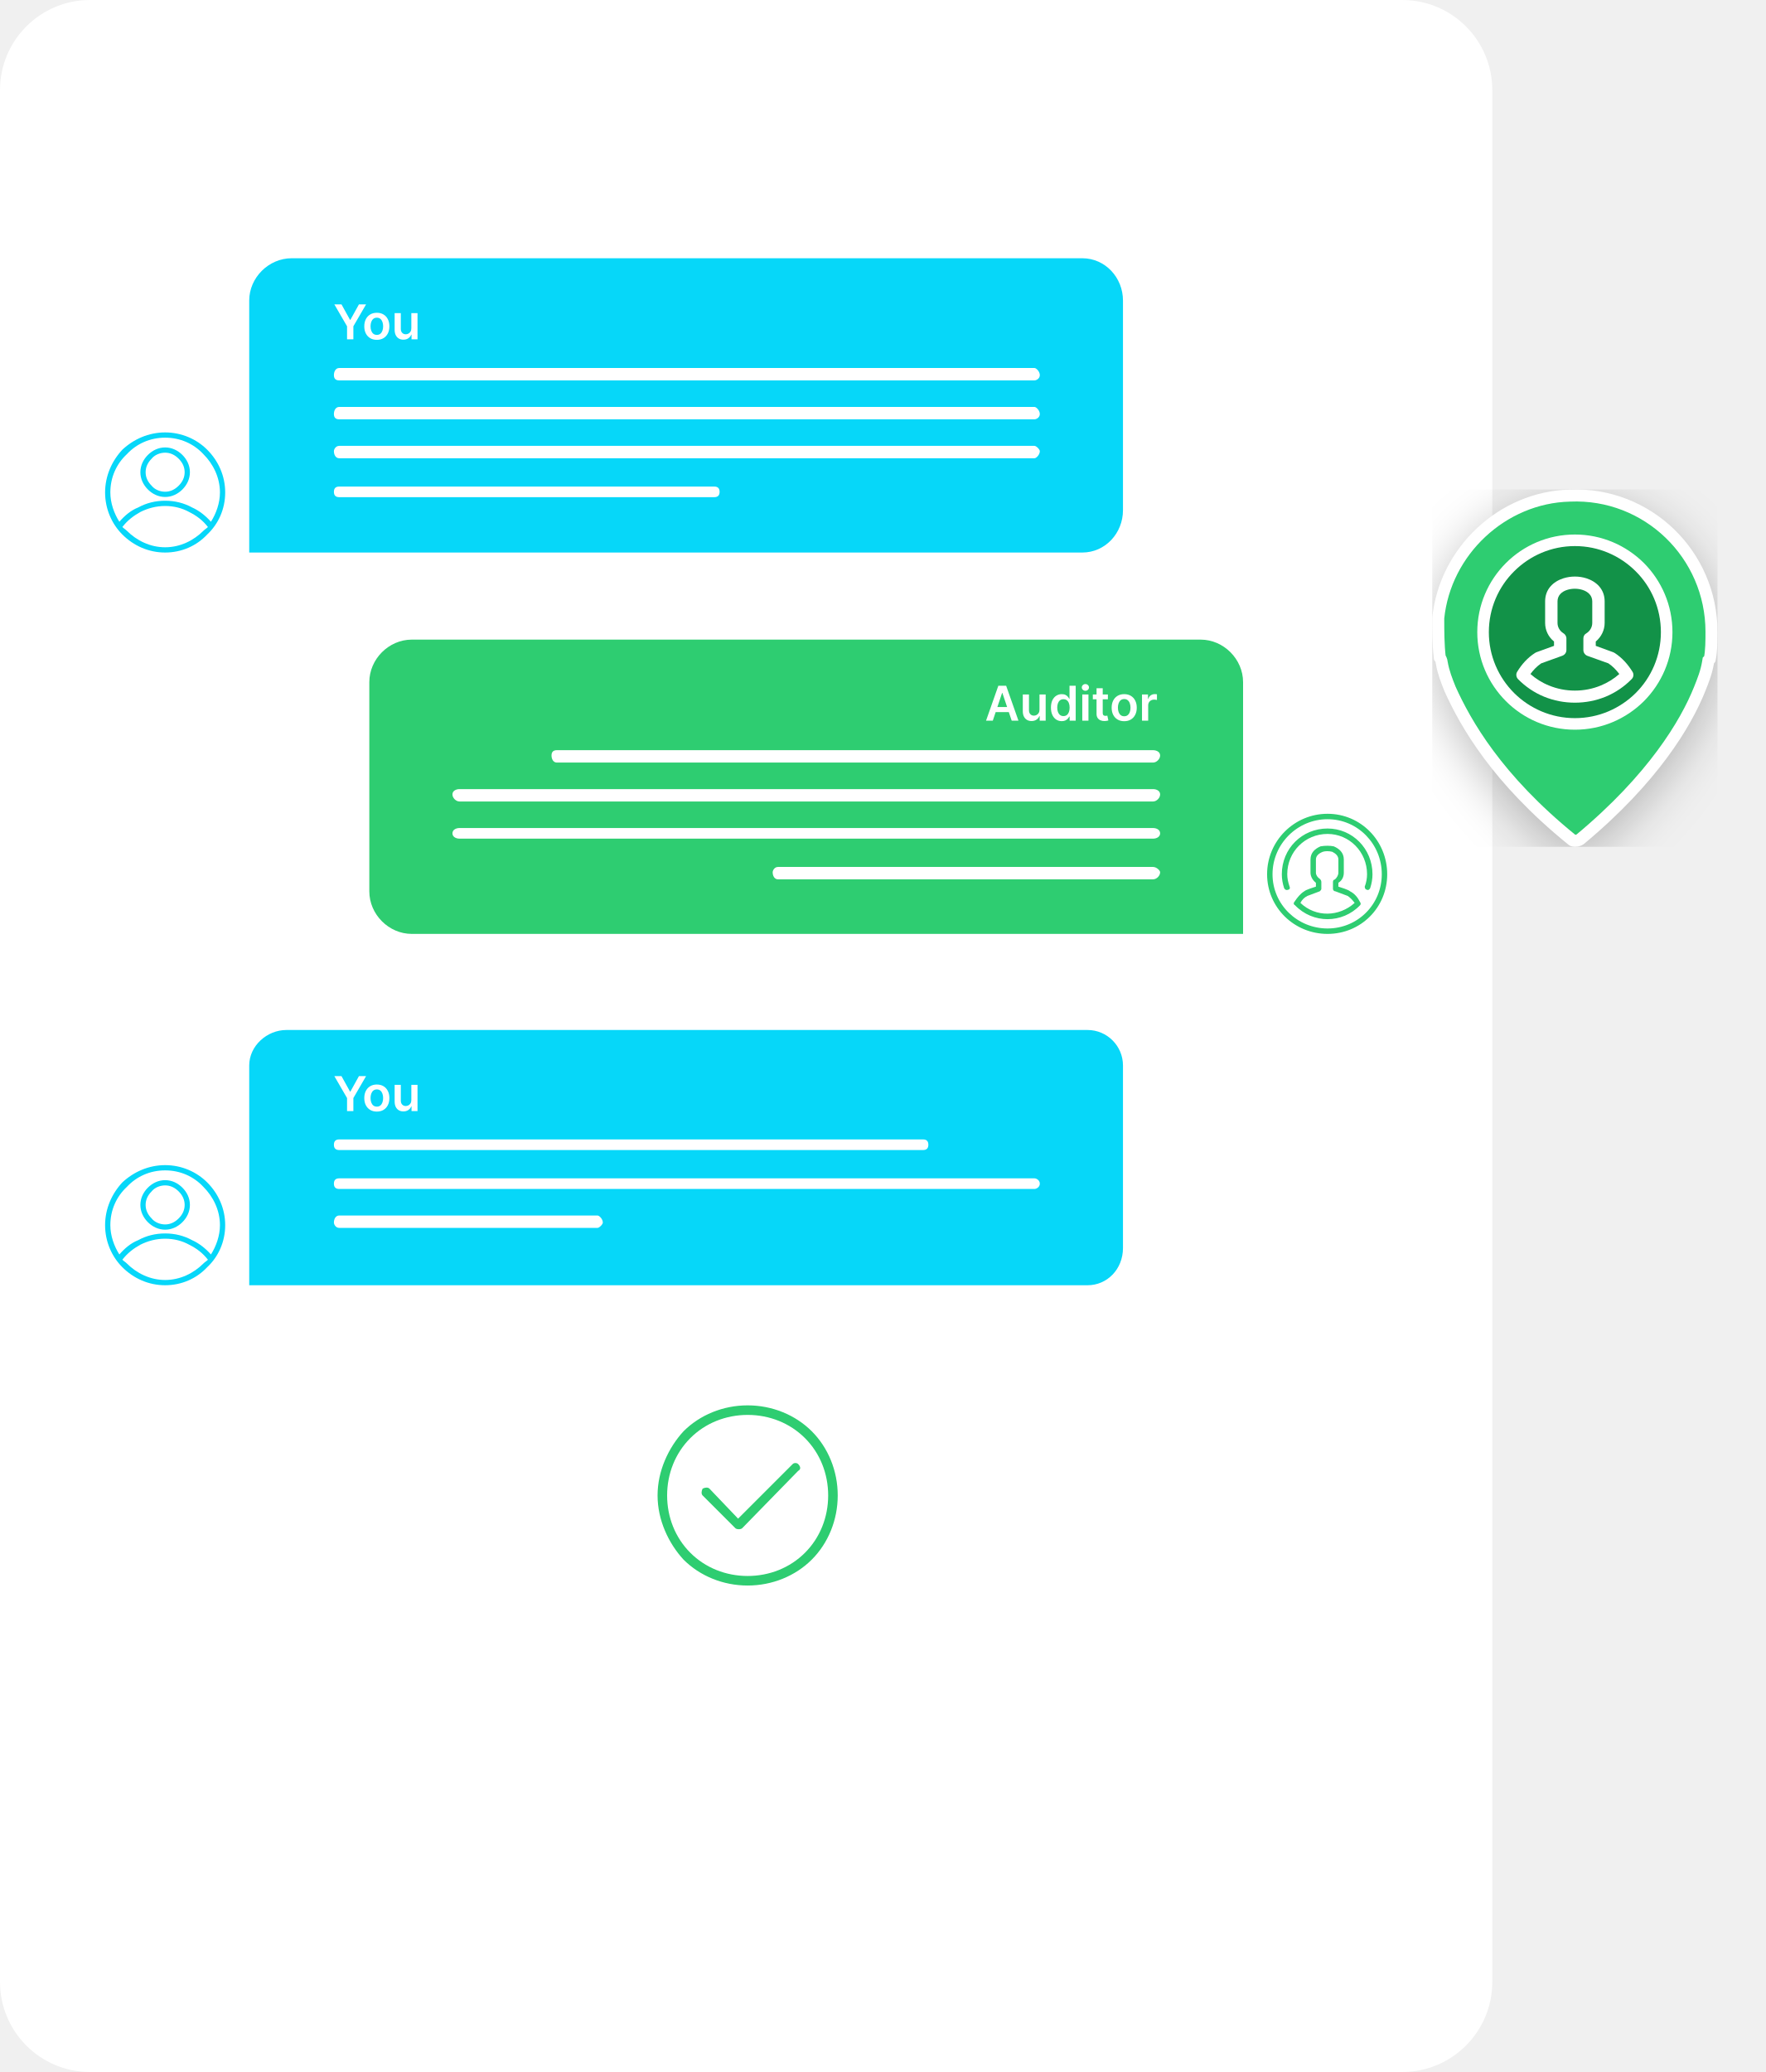
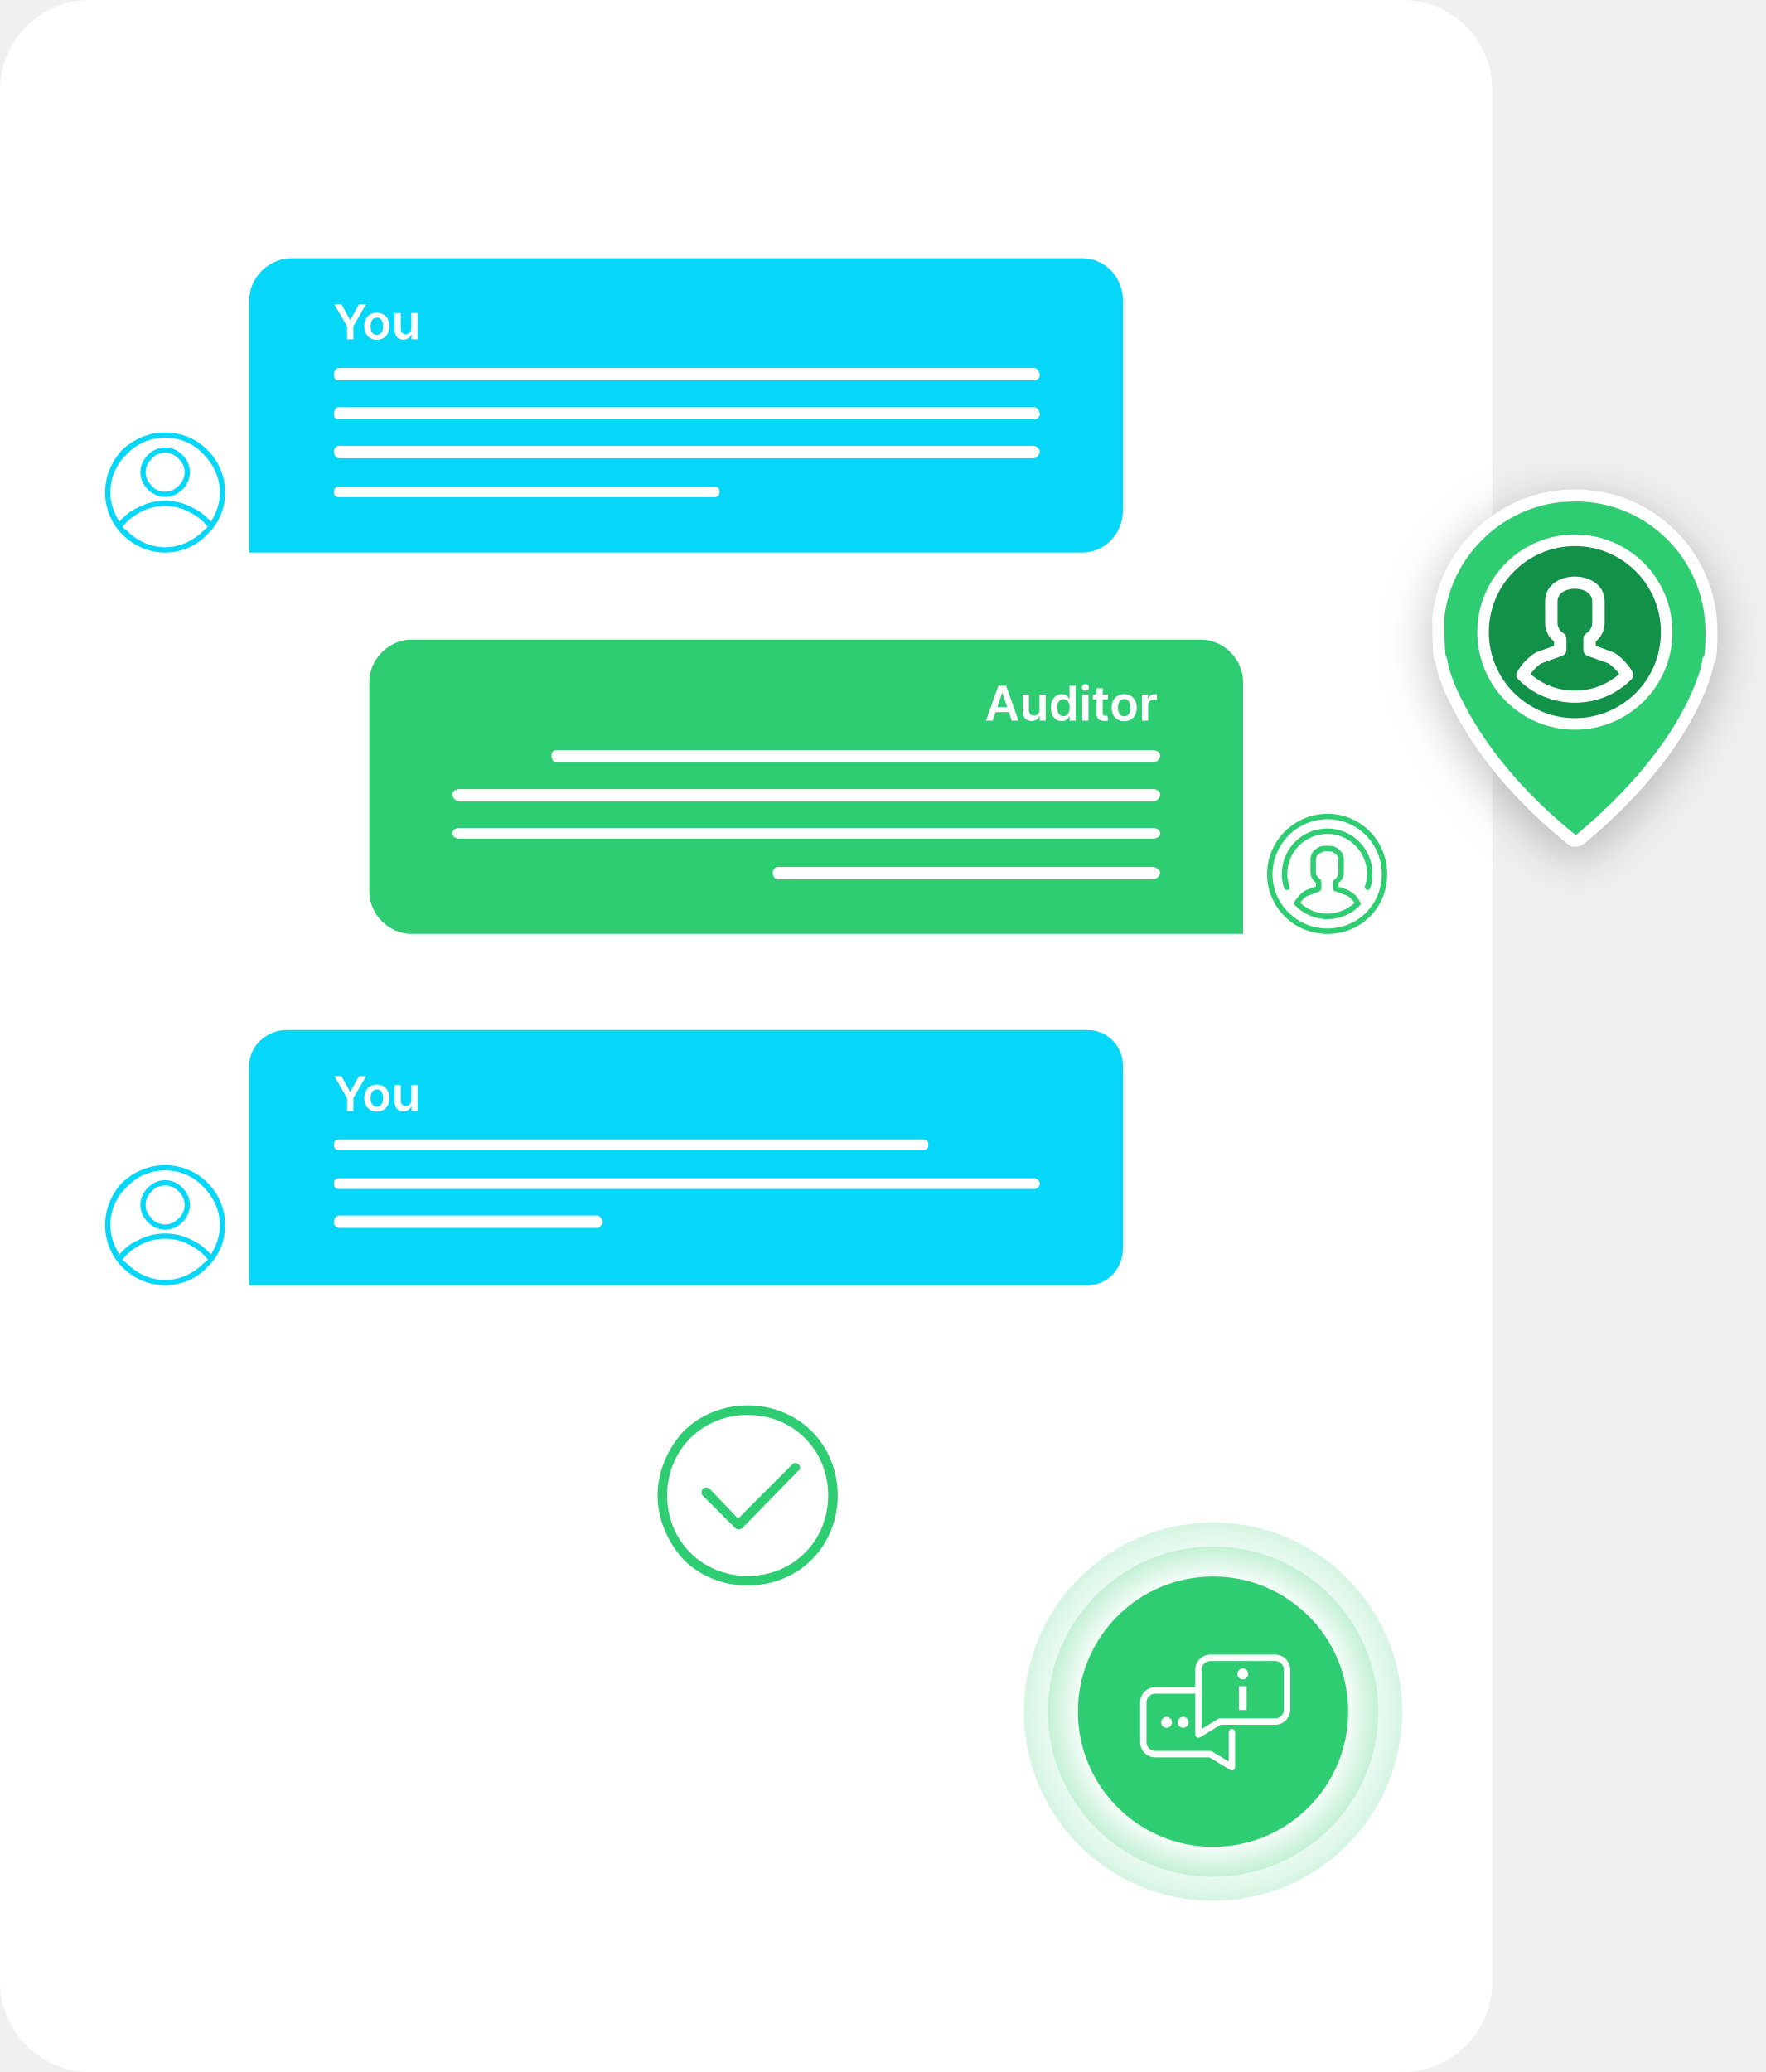
<svg xmlns="http://www.w3.org/2000/svg" width="588" height="690" viewBox="0 0 588 690" fill="none">
-   <g clip-path="url(#clip0_5929_40)">
+   <g clip-path="url(#clip0_5917_420)">
    <rect width="497" height="690" rx="30" fill="white" />
-     <g clip-path="url(#clip1_5929_40)">
+     <g clip-path="url(#clip1_5917_420)">
      <path d="M431.29 301.452C430.774 301.194 430.774 300.677 431.032 300.419C432.065 298.871 433.097 297.581 434.387 296.806C434.903 296.29 437.484 295.516 438.258 295.258V293.968C437.226 293.194 436.452 291.903 436.452 290.613V286.226C436.452 283.903 438 282.613 439.806 281.839C441.355 281.581 442.903 281.581 444.194 281.839C446 282.613 447.548 283.903 447.548 286.226V290.613C447.548 291.903 447.032 293.194 445.742 293.968V295.258C446.516 295.516 449.097 296.29 449.613 296.806C451.161 297.581 452.194 298.871 452.968 300.419C453.226 300.677 453.226 301.194 452.968 301.452C447.032 307.645 437.226 307.645 431.29 301.452ZM442.129 271C453.226 271 462 280.032 462 291.129C462 302.226 453.226 311 442.129 311C431.032 311 422 302.226 422 291.129C422 280.032 431.032 271 442.129 271ZM442.129 272.806C432.065 272.806 423.806 281.065 423.806 291.129C423.806 301.194 432.065 309.194 442.129 309.194C452.194 309.194 460.194 301.194 460.194 291.129C460.194 281.065 452.194 272.806 442.129 272.806ZM451.161 300.677C450.387 299.645 449.613 298.871 448.839 298.355L444.71 296.806C444.194 296.806 443.935 296.29 443.935 296.032V293.71C443.935 293.194 444.194 292.935 444.452 292.935C445.226 292.419 445.742 291.387 445.742 290.613V286.226C445.742 284.935 444.71 284.161 443.677 283.645C442.645 283.387 441.355 283.387 440.581 283.645C439.29 284.161 438.258 284.935 438.258 286.226V290.613C438.258 291.387 438.774 292.161 439.548 292.677C439.806 292.935 440.065 293.194 440.065 293.71V296.032C440.065 296.29 439.806 296.548 439.548 296.806L435.419 298.355C434.387 298.871 433.613 299.645 433.097 300.677C438.258 305.581 446 305.323 451.161 300.677ZM429.484 295.258C429.742 295.774 429.484 296.29 428.968 296.29C428.452 296.548 427.935 296.29 427.677 295.774C427.161 294.226 426.903 292.677 426.903 291.129C426.903 282.613 433.613 275.903 442.129 275.903C450.387 275.903 457.097 282.613 457.097 291.129C457.097 292.677 456.839 294.226 456.323 295.774C456.065 296.29 455.548 296.548 455.29 296.29C454.774 296.29 454.516 295.774 454.516 295.258C455.032 293.968 455.29 292.419 455.29 291.129C455.29 283.645 449.355 277.71 442.129 277.71C434.645 277.71 428.71 283.645 428.71 291.129C428.71 292.419 428.968 293.71 429.484 295.258Z" fill="#2ECD71" />
    </g>
    <path fill-rule="evenodd" clip-rule="evenodd" d="M83 184H360.451C368.109 184 374 177.545 374 169.916V100.084C374 92.455 368.109 86 360.451 86H97.138C89.48 86 83 92.455 83 100.084V184Z" fill="#06D7F9" />
    <path d="M111.352 101.364H113.733L116.58 106.511H116.693L119.54 101.364H121.92L117.688 108.659V113H115.585V108.659L111.352 101.364ZM125.504 113.17C124.652 113.17 123.913 112.983 123.288 112.608C122.663 112.233 122.179 111.708 121.834 111.034C121.493 110.36 121.322 109.572 121.322 108.67C121.322 107.769 121.493 106.979 121.834 106.301C122.179 105.623 122.663 105.097 123.288 104.722C123.913 104.347 124.652 104.159 125.504 104.159C126.357 104.159 127.095 104.347 127.72 104.722C128.345 105.097 128.828 105.623 129.169 106.301C129.514 106.979 129.686 107.769 129.686 108.67C129.686 109.572 129.514 110.36 129.169 111.034C128.828 111.708 128.345 112.233 127.72 112.608C127.095 112.983 126.357 113.17 125.504 113.17ZM125.516 111.523C125.978 111.523 126.364 111.396 126.675 111.142C126.985 110.884 127.216 110.54 127.368 110.108C127.523 109.676 127.601 109.195 127.601 108.665C127.601 108.131 127.523 107.648 127.368 107.216C127.216 106.78 126.985 106.434 126.675 106.176C126.364 105.919 125.978 105.79 125.516 105.79C125.042 105.79 124.648 105.919 124.334 106.176C124.023 106.434 123.79 106.78 123.635 107.216C123.483 107.648 123.408 108.131 123.408 108.665C123.408 109.195 123.483 109.676 123.635 110.108C123.79 110.54 124.023 110.884 124.334 111.142C124.648 111.396 125.042 111.523 125.516 111.523ZM136.994 109.33V104.273H139.051V113H137.057V111.449H136.966C136.769 111.937 136.445 112.337 135.994 112.648C135.547 112.958 134.996 113.114 134.341 113.114C133.769 113.114 133.263 112.987 132.824 112.733C132.388 112.475 132.047 112.102 131.801 111.614C131.555 111.121 131.432 110.527 131.432 109.83V104.273H133.489V109.511C133.489 110.064 133.64 110.504 133.943 110.83C134.246 111.155 134.644 111.318 135.136 111.318C135.439 111.318 135.733 111.244 136.017 111.097C136.301 110.949 136.534 110.729 136.716 110.438C136.902 110.142 136.994 109.773 136.994 109.33Z" fill="white" />
    <path d="M112.973 126.677C111.794 126.677 111.205 126.088 111.205 124.91C111.205 123.731 111.794 122.553 112.973 122.553H344.539C345.128 122.553 346.306 123.731 346.306 124.91C346.306 126.088 345.128 126.677 344.539 126.677H112.973Z" fill="white" />
    <path d="M112.973 139.639C111.794 139.639 111.205 139.05 111.205 137.871C111.205 136.693 111.794 135.515 112.973 135.515H344.539C345.128 135.515 346.306 136.693 346.306 137.871C346.306 139.05 345.128 139.639 344.539 139.639H112.973Z" fill="white" />
    <path d="M112.973 152.602C111.794 152.602 111.205 151.424 111.205 150.245C111.205 149.656 111.794 148.478 112.973 148.478H344.539C345.128 148.478 346.306 149.656 346.306 150.245C346.306 151.424 345.128 152.602 344.539 152.602H112.973Z" fill="white" />
    <path d="M112.973 165.563C111.794 165.563 111.205 164.974 111.205 163.796C111.205 162.618 111.794 162.028 112.973 162.028H237.889C239.067 162.028 239.656 162.618 239.656 163.796C239.656 164.974 239.067 165.563 237.889 165.563H112.973Z" fill="white" />
    <path fill-rule="evenodd" clip-rule="evenodd" d="M414 311H137.138C129.48 311 123 304.506 123 296.831V227.169C123 219.494 129.48 213 137.138 213H399.862C407.52 213 414 219.494 414 227.169V311Z" fill="#2ECD71" />
    <path d="M330.642 240H328.392L332.489 228.364H335.091L339.193 240H336.943L333.835 230.75H333.744L330.642 240ZM330.716 235.438H336.852V237.131H330.716V235.438ZM346.197 236.33V231.273H348.254V240H346.26V238.449H346.169C345.972 238.937 345.648 239.337 345.197 239.648C344.75 239.958 344.199 240.114 343.544 240.114C342.972 240.114 342.466 239.987 342.027 239.733C341.591 239.475 341.25 239.102 341.004 238.614C340.758 238.121 340.635 237.527 340.635 236.83V231.273H342.692V236.511C342.692 237.064 342.843 237.504 343.146 237.83C343.449 238.155 343.847 238.318 344.339 238.318C344.643 238.318 344.936 238.244 345.22 238.097C345.504 237.949 345.737 237.729 345.919 237.438C346.105 237.142 346.197 236.773 346.197 236.33ZM353.608 240.153C352.922 240.153 352.309 239.977 351.767 239.625C351.225 239.273 350.797 238.761 350.483 238.091C350.169 237.42 350.011 236.606 350.011 235.648C350.011 234.678 350.17 233.86 350.489 233.193C350.811 232.523 351.244 232.017 351.79 231.676C352.335 231.331 352.943 231.159 353.614 231.159C354.125 231.159 354.545 231.246 354.875 231.42C355.205 231.591 355.466 231.797 355.659 232.04C355.852 232.278 356.002 232.504 356.108 232.716H356.193V228.364H358.256V240H356.233V238.625H356.108C356.002 238.837 355.848 239.062 355.648 239.301C355.447 239.536 355.182 239.737 354.852 239.903C354.523 240.07 354.108 240.153 353.608 240.153ZM354.182 238.466C354.617 238.466 354.989 238.348 355.295 238.114C355.602 237.875 355.835 237.544 355.994 237.119C356.153 236.695 356.233 236.201 356.233 235.636C356.233 235.072 356.153 234.581 355.994 234.165C355.839 233.748 355.608 233.424 355.301 233.193C354.998 232.962 354.625 232.847 354.182 232.847C353.723 232.847 353.341 232.966 353.034 233.205C352.727 233.443 352.496 233.773 352.341 234.193C352.186 234.614 352.108 235.095 352.108 235.636C352.108 236.182 352.186 236.669 352.341 237.097C352.5 237.521 352.733 237.856 353.04 238.102C353.35 238.345 353.731 238.466 354.182 238.466ZM360.447 240V231.273H362.504V240H360.447ZM361.482 230.034C361.156 230.034 360.875 229.926 360.641 229.71C360.406 229.491 360.288 229.227 360.288 228.92C360.288 228.61 360.406 228.347 360.641 228.131C360.875 227.911 361.156 227.801 361.482 227.801C361.811 227.801 362.091 227.911 362.322 228.131C362.557 228.347 362.675 228.61 362.675 228.92C362.675 229.227 362.557 229.491 362.322 229.71C362.091 229.926 361.811 230.034 361.482 230.034ZM368.977 231.273V232.864H363.96V231.273H368.977ZM365.199 229.182H367.256V237.375C367.256 237.652 367.297 237.864 367.381 238.011C367.468 238.155 367.581 238.254 367.722 238.307C367.862 238.36 368.017 238.386 368.188 238.386C368.316 238.386 368.434 238.377 368.54 238.358C368.65 238.339 368.733 238.322 368.79 238.307L369.136 239.915C369.027 239.953 368.869 239.994 368.665 240.04C368.464 240.085 368.218 240.112 367.926 240.119C367.411 240.134 366.947 240.057 366.534 239.886C366.121 239.712 365.794 239.443 365.551 239.08C365.313 238.716 365.195 238.261 365.199 237.716V229.182ZM374.411 240.17C373.558 240.17 372.82 239.983 372.195 239.608C371.57 239.233 371.085 238.708 370.74 238.034C370.399 237.36 370.229 236.572 370.229 235.67C370.229 234.769 370.399 233.979 370.74 233.301C371.085 232.623 371.57 232.097 372.195 231.722C372.82 231.347 373.558 231.159 374.411 231.159C375.263 231.159 376.001 231.347 376.626 231.722C377.251 232.097 377.734 232.623 378.075 233.301C378.42 233.979 378.592 234.769 378.592 235.67C378.592 236.572 378.42 237.36 378.075 238.034C377.734 238.708 377.251 239.233 376.626 239.608C376.001 239.983 375.263 240.17 374.411 240.17ZM374.422 238.523C374.884 238.523 375.27 238.396 375.581 238.142C375.892 237.884 376.123 237.54 376.274 237.108C376.429 236.676 376.507 236.195 376.507 235.665C376.507 235.131 376.429 234.648 376.274 234.216C376.123 233.78 375.892 233.434 375.581 233.176C375.27 232.919 374.884 232.79 374.422 232.79C373.948 232.79 373.554 232.919 373.24 233.176C372.929 233.434 372.696 233.78 372.541 234.216C372.39 234.648 372.314 235.131 372.314 235.665C372.314 236.195 372.39 236.676 372.541 237.108C372.696 237.54 372.929 237.884 373.24 238.142C373.554 238.396 373.948 238.523 374.422 238.523ZM380.338 240V231.273H382.332V232.727H382.423C382.582 232.223 382.855 231.835 383.241 231.562C383.632 231.286 384.077 231.148 384.577 231.148C384.69 231.148 384.817 231.153 384.957 231.165C385.101 231.172 385.221 231.186 385.315 231.205V233.097C385.228 233.066 385.09 233.04 384.901 233.017C384.715 232.991 384.535 232.977 384.361 232.977C383.986 232.977 383.649 233.059 383.349 233.222C383.054 233.381 382.821 233.602 382.651 233.886C382.48 234.17 382.395 234.498 382.395 234.869V240H380.338Z" fill="white" />
    <path d="M384.017 249.818C385.195 249.818 386.373 250.408 386.373 251.586C386.373 252.764 385.195 253.943 384.017 253.943H185.447C184.269 253.943 183.68 252.764 183.68 251.586C183.68 250.408 184.269 249.818 185.447 249.818H384.017Z" fill="white" />
    <path d="M384.016 262.78C385.195 262.78 386.373 263.369 386.373 264.548C386.373 265.726 385.195 266.905 384.016 266.905H153.04C151.861 266.905 150.683 265.726 150.683 264.548C150.683 263.369 151.861 262.78 153.04 262.78H384.016Z" fill="white" />
    <path d="M384.016 275.742C385.195 275.742 386.373 276.331 386.373 277.51C386.373 278.688 385.195 279.277 384.016 279.277H153.04C151.861 279.277 150.683 278.688 150.683 277.51C150.683 276.331 151.861 275.742 153.04 275.742H384.016Z" fill="white" />
    <path d="M384.017 288.705C385.195 288.705 386.374 289.883 386.374 290.473C386.374 291.651 385.195 292.829 384.017 292.829H259.101C257.922 292.829 257.333 291.651 257.333 290.473C257.333 289.883 257.922 288.705 259.101 288.705H384.017Z" fill="white" />
    <path fill-rule="evenodd" clip-rule="evenodd" d="M83 428H362.219C368.698 428 374 422.688 374 415.604V354.806C374 348.312 368.698 343 362.219 343H95.37C88.891 343 83 348.312 83 354.806V428Z" fill="#06D7F9" />
    <path d="M111.352 358.364H113.733L116.58 363.511H116.693L119.54 358.364H121.92L117.688 365.659V370H115.585V365.659L111.352 358.364ZM125.504 370.17C124.652 370.17 123.913 369.983 123.288 369.608C122.663 369.233 122.179 368.708 121.834 368.034C121.493 367.36 121.322 366.572 121.322 365.67C121.322 364.769 121.493 363.979 121.834 363.301C122.179 362.623 122.663 362.097 123.288 361.722C123.913 361.347 124.652 361.159 125.504 361.159C126.357 361.159 127.095 361.347 127.72 361.722C128.345 362.097 128.828 362.623 129.169 363.301C129.514 363.979 129.686 364.769 129.686 365.67C129.686 366.572 129.514 367.36 129.169 368.034C128.828 368.708 128.345 369.233 127.72 369.608C127.095 369.983 126.357 370.17 125.504 370.17ZM125.516 368.523C125.978 368.523 126.364 368.396 126.675 368.142C126.985 367.884 127.216 367.54 127.368 367.108C127.523 366.676 127.601 366.195 127.601 365.665C127.601 365.131 127.523 364.648 127.368 364.216C127.216 363.78 126.985 363.434 126.675 363.176C126.364 362.919 125.978 362.79 125.516 362.79C125.042 362.79 124.648 362.919 124.334 363.176C124.023 363.434 123.79 363.78 123.635 364.216C123.483 364.648 123.408 365.131 123.408 365.665C123.408 366.195 123.483 366.676 123.635 367.108C123.79 367.54 124.023 367.884 124.334 368.142C124.648 368.396 125.042 368.523 125.516 368.523ZM136.994 366.33V361.273H139.051V370H137.057V368.449H136.966C136.769 368.937 136.445 369.337 135.994 369.648C135.547 369.958 134.996 370.114 134.341 370.114C133.769 370.114 133.263 369.987 132.824 369.733C132.388 369.475 132.047 369.102 131.801 368.614C131.555 368.121 131.432 367.527 131.432 366.83V361.273H133.489V366.511C133.489 367.064 133.64 367.504 133.943 367.83C134.246 368.155 134.644 368.318 135.136 368.318C135.439 368.318 135.733 368.244 136.017 368.097C136.301 367.949 136.534 367.729 136.716 367.438C136.902 367.142 136.994 366.773 136.994 366.33Z" fill="white" />
    <path d="M112.973 382.977C111.794 382.977 111.205 382.387 111.205 381.209C111.205 380.031 111.794 379.441 112.973 379.441H307.417C308.596 379.441 309.185 380.031 309.185 381.209C309.185 382.387 308.596 382.977 307.417 382.977H112.973Z" fill="white" />
    <path d="M112.973 395.938C111.794 395.938 111.205 395.349 111.205 394.171C111.205 392.993 111.794 392.403 112.973 392.403H344.539C345.128 392.403 346.306 392.993 346.306 394.171C346.306 395.349 345.128 395.938 344.539 395.938H112.973Z" fill="white" />
    <path d="M112.973 408.901C111.794 408.901 111.205 407.722 111.205 407.133C111.205 405.955 111.794 404.776 112.973 404.776H199C199.589 404.776 200.767 405.955 200.767 407.133C200.767 407.722 199.589 408.901 199 408.901H112.973Z" fill="white" />
    <path d="M249 468C257.182 468 264.909 471.182 270.364 476.636C275.818 482.091 279 489.818 279 498C279 506.182 275.818 513.909 270.364 519.364C264.909 524.818 257.182 528 249 528C240.818 528 233.091 524.818 227.636 519.364C222.636 513.909 219 506.182 219 498C219 489.818 222.636 482.091 227.636 476.636C233.091 471.182 240.818 468 249 468ZM268.091 478.909C263.091 473.909 256.273 471.182 249 471.182C241.727 471.182 234.909 473.909 229.909 478.909C224.909 483.909 222.182 490.727 222.182 498C222.182 505.273 224.909 512.091 229.909 517.091C234.909 522.091 241.727 524.818 249 524.818C256.273 524.818 263.091 522.091 268.091 517.091C273.091 512.091 275.818 505.273 275.818 498C275.818 490.727 273.091 483.909 268.091 478.909Z" fill="#2ECD71" />
    <path d="M264.001 487.546C264.456 487.091 265.365 487.091 265.819 487.546C266.728 488.455 266.728 489.364 265.819 489.819L247.183 508.91C246.728 509.364 245.365 509.364 244.91 508.91L234.001 498.001C233.547 497.546 233.547 496.637 234.001 495.728C234.91 495.273 235.819 495.273 236.274 495.728L245.819 505.728L264.001 487.546Z" fill="#2ECD71" />
-     <g clip-path="url(#clip2_5929_40)">
+     <g clip-path="url(#clip2_5917_420)">
      <path d="M55 144C60.5 144 65.5 146.25 69 149.75C72.75 153.5 75 158.5 75 164C75 169.5 72.75 174.5 69 178C65.5 181.75 60.5 184 55 184C49.5 184 44.5 181.75 40.75 178C37.25 174.5 35 169.5 35 164C35 158.5 37.25 153.5 40.75 149.75C44.5 146.25 49.5 144 55 144ZM39.75 173.75C41.5 171.75 43.5 170 46 169C48.75 167.5 51.75 166.75 55 166.75C58.25 166.75 61.25 167.5 64 169C66.25 170 68.5 171.75 70.25 173.75C72 171 73.25 167.5 73.25 164C73.25 159 71 154.5 67.75 151.25C64.5 147.75 60 145.75 55 145.75C50 145.75 45.5 147.75 42.25 151.25C38.75 154.5 36.75 159 36.75 164C36.75 167.5 38 171 39.75 173.75ZM69.25 175.5C67.5 173.25 65.5 171.75 63 170.5C60.75 169.25 58 168.5 55 168.5C52 168.5 49.25 169.25 46.75 170.5C44.5 171.75 42.5 173.25 40.75 175.5C41.25 176 41.75 176.25 42.25 176.75C45.5 180 50 182.25 55 182.25C60 182.25 64.5 180 67.75 176.75C68.25 176.25 68.75 176 69.25 175.5ZM55 149C57.25 149 59.25 150 60.75 151.5C62.25 153 63.25 155 63.25 157.25C63.25 159.5 62.25 161.5 60.75 163C59.25 164.5 57.25 165.5 55 165.5C52.75 165.5 50.75 164.5 49.25 163C47.75 161.5 46.75 159.5 46.75 157.25C46.75 155 47.75 153 49.25 151.5C50.75 150 52.75 149 55 149ZM59.5 152.75C58.25 151.5 56.75 150.75 55 150.75C53.25 150.75 51.5 151.5 50.5 152.75C49.25 154 48.5 155.5 48.5 157.25C48.5 159 49.25 160.5 50.5 161.75C51.5 163 53.25 163.75 55 163.75C56.75 163.75 58.25 163 59.5 161.75C60.75 160.5 61.5 159 61.5 157.25C61.5 155.5 60.75 154 59.5 152.75Z" fill="#06D7F9" />
    </g>
-     <g clip-path="url(#clip3_5929_40)">
+     <g clip-path="url(#clip3_5917_420)">
      <path d="M55 388C60.5 388 65.5 390.25 69 393.75C72.75 397.5 75 402.5 75 408C75 413.5 72.75 418.5 69 422C65.5 425.75 60.5 428 55 428C49.5 428 44.5 425.75 40.75 422C37.25 418.5 35 413.5 35 408C35 402.5 37.25 397.5 40.75 393.75C44.5 390.25 49.5 388 55 388ZM39.75 417.75C41.5 415.75 43.5 414 46 413C48.75 411.5 51.75 410.75 55 410.75C58.25 410.75 61.25 411.5 64 413C66.25 414 68.5 415.75 70.25 417.75C72 415 73.25 411.5 73.25 408C73.25 403 71 398.5 67.75 395.25C64.5 391.75 60 389.75 55 389.75C50 389.75 45.5 391.75 42.25 395.25C38.75 398.5 36.75 403 36.75 408C36.75 411.5 38 415 39.75 417.75ZM69.25 419.5C67.5 417.25 65.5 415.75 63 414.5C60.75 413.25 58 412.5 55 412.5C52 412.5 49.25 413.25 46.75 414.5C44.5 415.75 42.5 417.25 40.75 419.5C41.25 420 41.75 420.25 42.25 420.75C45.5 424 50 426.25 55 426.25C60 426.25 64.5 424 67.75 420.75C68.25 420.25 68.75 420 69.25 419.5ZM55 393C57.25 393 59.25 394 60.75 395.5C62.25 397 63.25 399 63.25 401.25C63.25 403.5 62.25 405.5 60.75 407C59.25 408.5 57.25 409.5 55 409.5C52.75 409.5 50.75 408.5 49.25 407C47.75 405.5 46.75 403.5 46.75 401.25C46.75 399 47.75 397 49.25 395.5C50.75 394 52.75 393 55 393ZM59.5 396.75C58.25 395.5 56.75 394.75 55 394.75C53.25 394.75 51.5 395.5 50.5 396.75C49.25 398 48.5 399.5 48.5 401.25C48.5 403 49.25 404.5 50.5 405.75C51.5 407 53.25 407.75 55 407.75C56.75 407.75 58.25 407 59.5 405.75C60.75 404.5 61.5 403 61.5 401.25C61.5 399.5 60.75 398 59.5 396.75Z" fill="#06D7F9" />
    </g>
  </g>
-   <g clip-path="url(#clip4_5929_40)" filter="url(#filter0_d_5929_40)">
-     <path d="M522.791 165.045L522.809 165.044L522.827 165.043C548.652 163.924 570 184.63 570 210.393C570 213.366 569.993 216.662 569.453 219.353L569.425 219.488C569.422 219.491 569.419 219.495 569.415 219.499L568.96 219.952L568.855 220.585C568.309 223.85 567.218 226.584 566.039 229.523C561.486 240.869 550.574 259.276 526.246 279.508C525.715 279.839 525.108 280 524.573 280C523.993 280 523.68 279.82 523.566 279.707L523.494 279.635L523.414 279.57C498.506 259.36 488.122 240.941 482.945 229.483C481.786 226.594 480.714 223.899 480.165 220.699C480.106 219.908 479.738 219.292 479.542 219C479.529 218.981 479.517 218.962 479.504 218.944C479.006 214.627 479 210.288 479 205.818C481.292 183.472 500.388 165.603 522.791 165.045Z" fill="#2ECD71" stroke="white" stroke-width="4" />
+   <circle cx="404" cy="570" r="63" fill="url(#paint0_radial_5917_420)" />
+   <circle cx="404" cy="570" r="55" fill="url(#paint1_radial_5917_420)" />
+   <circle cx="404" cy="570" r="45" fill="#2ECD71" />
+   <g clip-path="url(#clip4_5917_420)">
+     <path d="M424.715 553.139H403.078C402.288 553.139 401.569 553.465 401.047 553.991C400.525 554.517 400.202 555.241 400.202 556.036V575.737L405.755 572.368C405.927 572.264 406.116 572.214 406.303 572.214V572.213H424.715C425.505 572.213 426.223 571.887 426.745 571.362C427.267 570.836 427.591 570.112 427.591 569.317V556.036C427.591 555.241 427.267 554.517 426.745 553.991C426.223 553.465 425.505 553.139 424.715 553.139ZM409.228 576.826C409.228 576.235 409.703 575.756 410.29 575.756C410.877 575.756 411.352 576.235 411.352 576.826V588.502C411.352 589.093 410.877 589.571 410.29 589.571C410.07 589.571 409.867 589.504 409.697 589.389L402.834 585.226H384.715C383.339 585.226 382.089 584.66 381.183 583.748C380.277 582.836 379.715 581.577 379.715 580.191V566.91C379.715 565.524 380.277 564.265 381.183 563.353C382.089 562.44 383.339 561.874 384.715 561.874H398.078V556.036C398.078 554.65 398.64 553.391 399.546 552.479C400.451 551.566 401.702 551 403.078 551H424.715C426.091 551 427.341 551.566 428.247 552.479C429.152 553.391 429.715 554.65 429.715 556.036V569.316C429.715 570.702 429.152 571.962 428.247 572.874C427.341 573.786 426.091 574.352 424.715 574.352H406.596L399.732 578.515C399.563 578.63 399.359 578.697 399.14 578.697C398.553 578.697 398.078 578.219 398.078 577.628V564.013H384.715C383.925 564.013 383.206 564.339 382.684 564.865C382.163 565.391 381.839 566.115 381.839 566.91V580.191C381.839 580.986 382.163 581.71 382.684 582.236C383.206 582.761 383.925 583.087 384.715 583.087H403.126V583.088C403.313 583.088 403.502 583.138 403.674 583.242L409.228 586.611V576.826H409.228ZM412.603 569.442H415.19V561.524H412.603V569.442ZM413.896 555.621C414.892 555.621 415.699 556.434 415.699 557.437C415.699 558.44 414.892 559.253 413.896 559.253C412.9 559.253 412.093 558.44 412.093 557.437C412.093 556.434 412.9 555.621 413.896 555.621ZM394.029 571.74C395.025 571.74 395.832 572.553 395.832 573.556C395.832 574.559 395.025 575.372 394.029 575.372C393.033 575.372 392.226 574.559 392.226 573.556C392.226 572.553 393.033 571.74 394.029 571.74ZM388.52 571.74C389.516 571.74 390.323 572.553 390.323 573.556C390.323 574.559 389.516 575.372 388.52 575.372C387.524 575.372 386.717 574.559 386.717 573.556C386.717 572.553 387.524 571.74 388.52 571.74Z" fill="white" />
+   </g>
+   <g filter="url(#filter0_d_5917_420)">
+     <path d="M522.791 165.045L522.809 165.044L522.827 165.043C548.652 163.924 570 184.63 570 210.393C570 213.366 569.993 216.662 569.453 219.353L569.425 219.488C569.422 219.491 569.419 219.495 569.415 219.499L568.96 219.952L568.855 220.585C568.309 223.85 567.218 226.584 566.039 229.523C561.486 240.869 550.574 259.276 526.246 279.508C525.715 279.839 525.108 280 524.573 280C523.993 280 523.68 279.82 523.566 279.707L523.494 279.635L523.414 279.57C498.506 259.36 488.122 240.941 482.945 229.483C481.786 226.594 480.714 223.899 480.165 220.699C480.106 219.908 479.738 219.292 479.542 219C479.529 218.981 479.517 218.962 479.504 218.944C479.006 214.627 479 210.288 479 205.818C481.292 183.472 500.388 165.603 522.791 165.045ZM569.453 219.453C569.453 219.454 569.453 219.454 569.453 219.454L569.453 219.453Z" fill="#2ECD71" stroke="white" stroke-width="4" />
    <circle cx="524.5" cy="210.5" r="30.5" fill="#129248" />
    <path d="M524.521 178C533.478 178 541.598 181.641 547.499 187.501C553.359 193.402 557 201.522 557 210.521C557 219.478 553.359 227.598 547.499 233.499C541.598 239.359 533.478 243 524.521 243C515.522 243 507.402 239.359 501.543 233.499C495.641 227.598 492 219.478 492 210.521C492 201.522 495.641 193.402 501.543 187.501C507.402 181.641 515.522 178 524.521 178ZM544.778 190.263C539.589 185.073 532.431 181.851 524.521 181.851C516.61 181.851 509.453 185.073 504.263 190.263C499.073 195.411 495.851 202.61 495.851 210.521C495.851 218.431 499.073 225.589 504.263 230.778C509.453 235.927 516.61 239.149 524.521 239.149C532.431 239.149 539.589 235.927 544.778 230.778C549.968 225.589 553.149 218.431 553.149 210.521C553.149 202.61 549.968 195.411 544.778 190.263Z" fill="white" />
    <path d="M534.418 200.262V207.45C534.418 209.861 533.296 212.096 531.458 213.63V215.076L537.333 217.224C537.512 217.312 537.691 217.399 537.826 217.487C540.292 219.109 542.176 221.256 543.701 223.711C544.194 224.5 544.059 225.508 543.432 226.122C541.01 228.62 538.05 230.636 534.776 231.995C528.274 234.668 520.74 234.668 514.237 231.995C510.919 230.636 508.004 228.62 505.582 226.165C504.909 225.464 504.82 224.412 505.313 223.667C506.838 221.169 508.766 219.021 511.233 217.443C511.367 217.356 511.502 217.312 511.636 217.224L517.556 215.076V213.63C515.672 212.096 514.596 209.861 514.596 207.45V200.262C514.596 196.23 517.242 193.687 520.65 192.592C523.117 191.803 525.897 191.803 528.364 192.592C531.727 193.687 534.418 196.23 534.418 200.262ZM530.292 207.45V200.262C530.292 198.29 528.857 197.019 527.063 196.449C525.449 195.923 523.52 195.923 521.906 196.449C520.112 197.019 518.722 198.29 518.722 200.262V207.45C518.722 208.809 519.439 210.08 520.605 210.825C521.233 211.176 521.682 211.833 521.682 212.622V216.479C521.682 217.312 521.143 218.057 520.336 218.364L513.296 220.906C511.86 221.87 510.694 223.097 509.708 224.456C511.502 226.034 513.565 227.349 515.852 228.269C521.323 230.548 527.691 230.548 533.162 228.269C535.404 227.349 537.512 226.034 539.306 224.456C538.274 223.097 537.108 221.87 535.673 220.906L528.812 218.451C527.96 218.188 527.332 217.399 527.332 216.479V212.622C527.332 211.921 527.646 211.263 528.319 210.913C529.529 210.167 530.292 208.853 530.292 207.45Z" fill="white" />
  </g>
  <defs>
-     <filter id="filter0_d_5929_40" x="461" y="151" width="127" height="151" filterUnits="userSpaceOnUse" color-interpolation-filters="sRGB">
+     <filter id="filter0_d_5917_420" x="461" y="151" width="127" height="151" filterUnits="userSpaceOnUse" color-interpolation-filters="sRGB">
      <feFlood flood-opacity="0" result="BackgroundImageFix" />
      <feColorMatrix in="SourceAlpha" type="matrix" values="0 0 0 0 0 0 0 0 0 0 0 0 0 0 0 0 0 0 127 0" result="hardAlpha" />
      <feOffset dy="4" />
      <feGaussianBlur stdDeviation="8" />
      <feColorMatrix type="matrix" values="0 0 0 0 0 0 0 0 0 0 0 0 0 0 0 0 0 0 0.25 0" />
-       <feBlend mode="normal" in2="BackgroundImageFix" result="effect1_dropShadow_5929_40" />
-       <feBlend mode="normal" in="SourceGraphic" in2="effect1_dropShadow_5929_40" result="shape" />
+       <feBlend mode="normal" in2="BackgroundImageFix" result="effect1_dropShadow_5917_420" />
+       <feBlend mode="normal" in="SourceGraphic" in2="effect1_dropShadow_5917_420" result="shape" />
    </filter>
-     <clipPath id="clip0_5929_40">
+     <radialGradient id="paint0_radial_5917_420" cx="0" cy="0" r="1" gradientUnits="userSpaceOnUse" gradientTransform="translate(404 570) rotate(90) scale(63)">
+       <stop offset="0.43" stop-color="#2ECD71" stop-opacity="0" />
+       <stop offset="0.735" stop-color="#2ECD71" stop-opacity="0" />
+       <stop offset="1" stop-color="#2ECD71" stop-opacity="0.2" />
+     </radialGradient>
+     <radialGradient id="paint1_radial_5917_420" cx="0" cy="0" r="1" gradientUnits="userSpaceOnUse" gradientTransform="translate(404 570) rotate(90) scale(55)">
+       <stop offset="0.43" stop-color="#2ECD71" stop-opacity="0" />
+       <stop offset="0.735" stop-color="#2ECD71" stop-opacity="0" />
+       <stop offset="1" stop-color="#2ECD71" stop-opacity="0.2" />
+     </radialGradient>
+     <clipPath id="clip0_5917_420">
      <rect width="497" height="690" fill="white" />
    </clipPath>
-     <clipPath id="clip1_5929_40">
+     <clipPath id="clip1_5917_420">
      <rect width="40" height="40" fill="white" transform="translate(422 271)" />
    </clipPath>
-     <clipPath id="clip2_5929_40">
+     <clipPath id="clip2_5917_420">
      <rect width="40" height="40" fill="white" transform="translate(35 144)" />
    </clipPath>
-     <clipPath id="clip3_5929_40">
+     <clipPath id="clip3_5917_420">
      <rect width="40" height="40" fill="white" transform="translate(35 388)" />
    </clipPath>
-     <clipPath id="clip4_5929_40">
-       <rect width="95" height="119" fill="white" transform="translate(477 163)" />
+     <clipPath id="clip4_5917_420">
+       <rect width="50" height="38.571" fill="white" transform="translate(379.715 551)" />
    </clipPath>
  </defs>
</svg>
